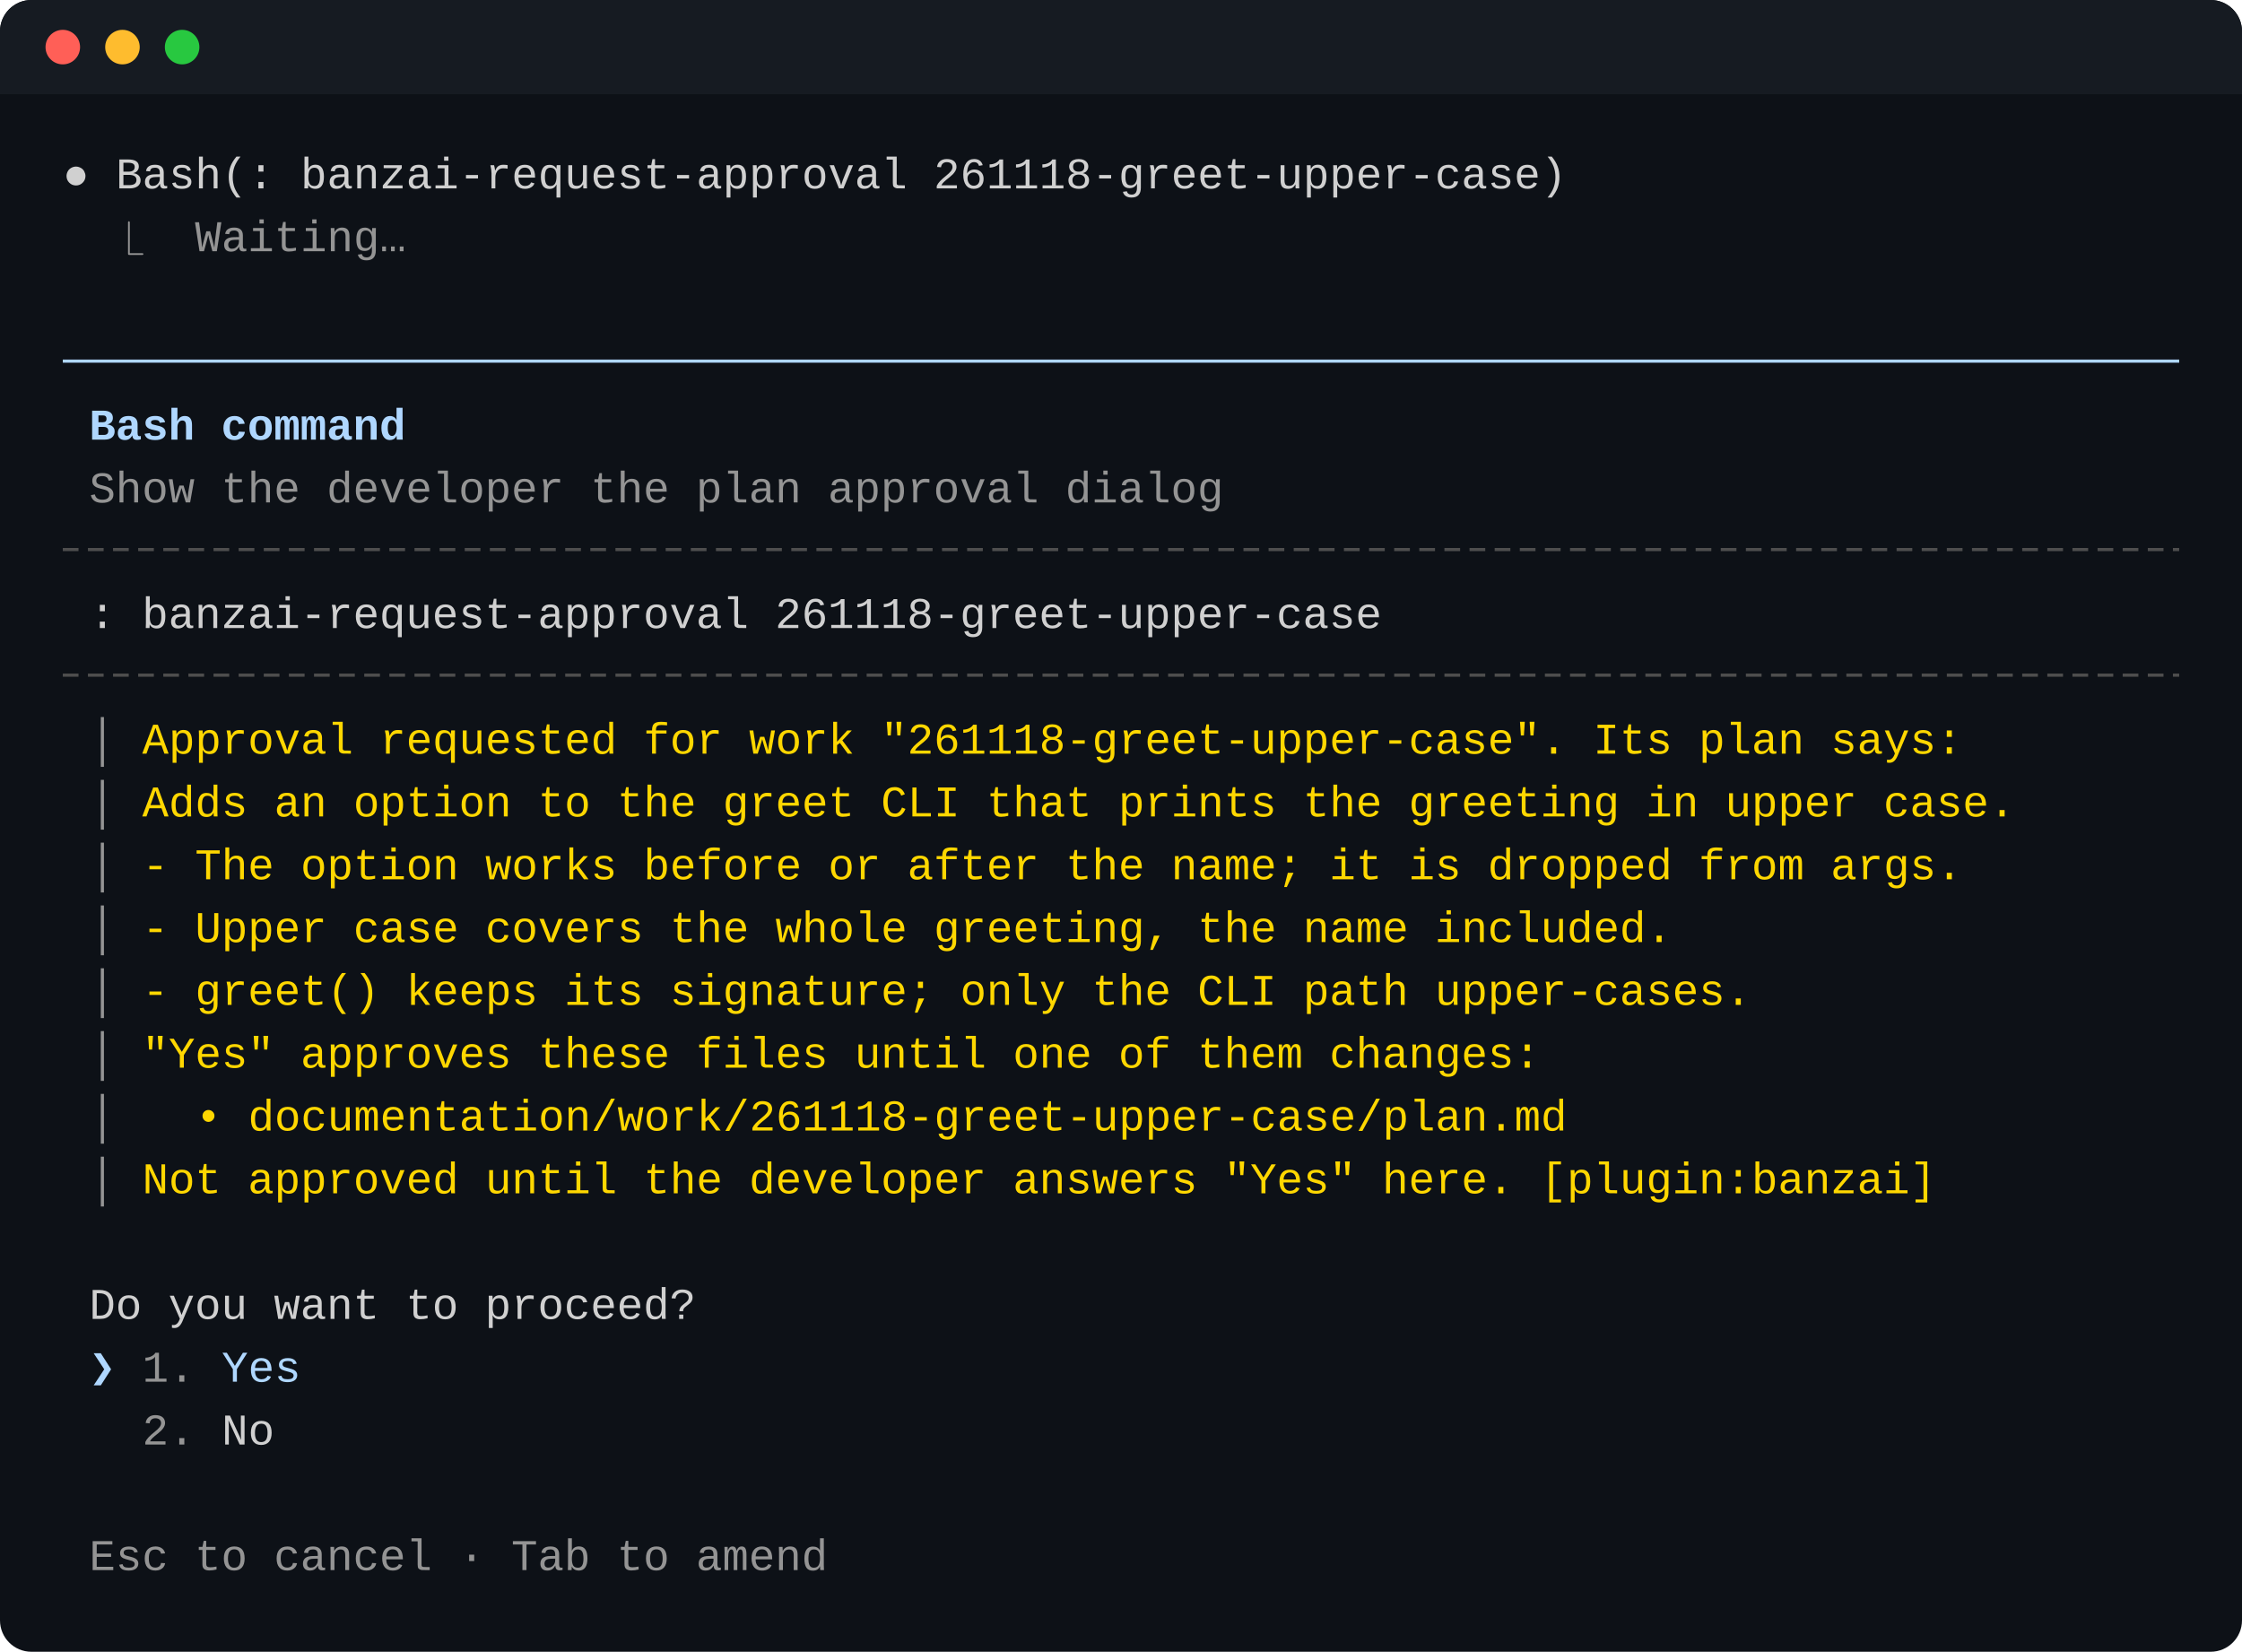
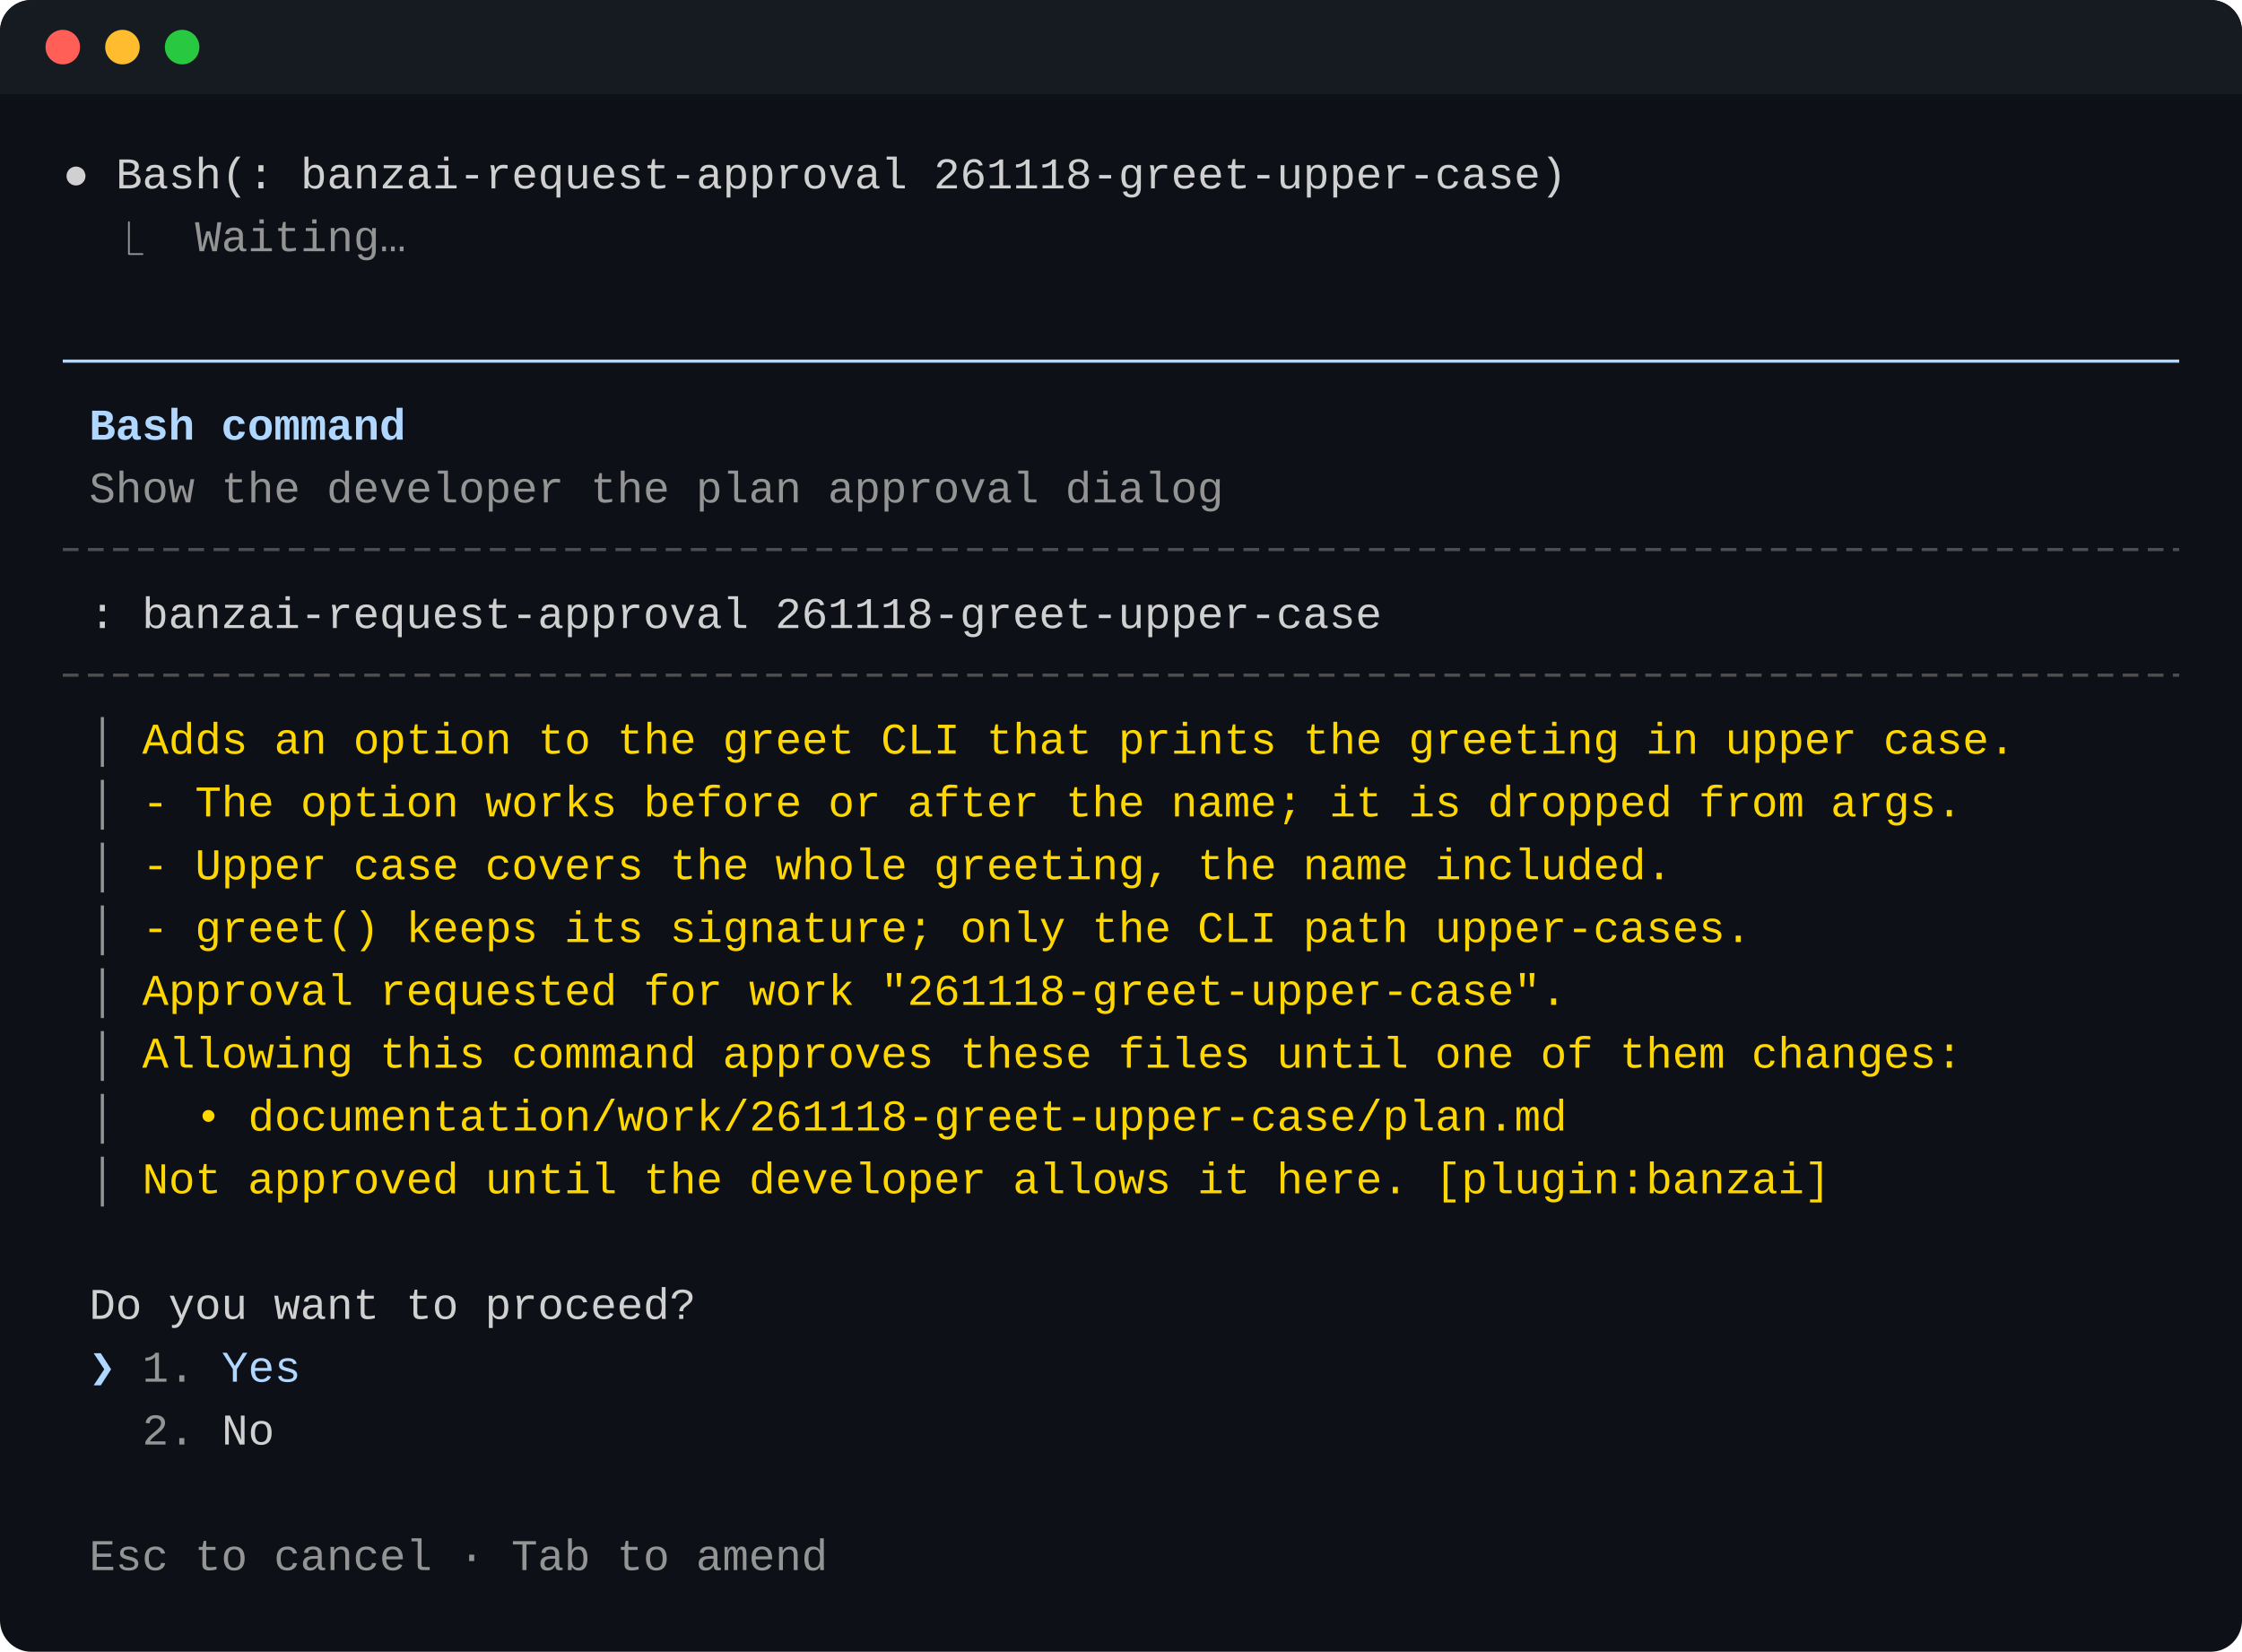
<svg xmlns="http://www.w3.org/2000/svg" viewBox="0 0 714 526" width="714" height="526" role="img" aria-labelledby="t d">
  <rect width="714" height="526" rx="10" fill="#0d1117" />
  <path d="M0 10a10 10 0 0 1 10-10h694a10 10 0 0 1 10 10v20H0z" fill="#161b22" />
  <circle cx="20" cy="15" r="5.5" fill="#ff5f57" />
  <circle cx="39" cy="15" r="5.5" fill="#febc2e" />
  <circle cx="58" cy="15" r="5.5" fill="#28c840" />
  <g font-family="ui-monospace, SFMono-Regular, Menlo, Consolas, 'Liberation Mono', monospace" font-size="14" xml:space="preserve">
    <text x="20.0" y="60" fill="#d0d0d0">●</text>
    <text x="36.9" y="60" fill="#d0d0d0">Bash(: banzai-request-approval 261118-greet-upper-case)</text>
    <text x="36.9" y="80" fill="#949494">⎿  Waiting…</text>
    <line x1="20" x2="694" y1="115" y2="115" stroke="#afd7ff" stroke-width="1" />
    <text x="28.4" y="140" fill="#afd7ff" font-weight="bold">Bash command</text>
    <text x="28.4" y="160" fill="#949494">Show the developer the plan approval dialog</text>
    <line x1="20" x2="694" y1="175" y2="175" stroke="#4e4e4e" stroke-width="1" stroke-dasharray="5 3" />
    <text x="28.4" y="200" fill="#d0d0d0">: banzai-request-approval 261118-greet-upper-case</text>
    <line x1="20" x2="694" y1="215" y2="215" stroke="#4e4e4e" stroke-width="1" stroke-dasharray="5 3" />
    <text x="28.4" y="240" fill="#949494">│</text>
-     <text x="45.3" y="240" fill="#ffd700">Approval requested for work "261118-greet-upper-case". Its plan says:</text>
+     <text x="45.3" y="240" fill="#ffd700">Adds an option to the greet CLI that prints the greeting in upper case.</text>
    <text x="28.4" y="260" fill="#949494">│</text>
-     <text x="45.3" y="260" fill="#ffd700">Adds an option to the greet CLI that prints the greeting in upper case.</text>
+     <text x="45.3" y="260" fill="#ffd700">- The option works before or after the name; it is dropped from args.</text>
    <text x="28.4" y="280" fill="#949494">│</text>
-     <text x="45.3" y="280" fill="#ffd700">- The option works before or after the name; it is dropped from args.</text>
+     <text x="45.3" y="280" fill="#ffd700">- Upper case covers the whole greeting, the name included.</text>
    <text x="28.4" y="300" fill="#949494">│</text>
-     <text x="45.3" y="300" fill="#ffd700">- Upper case covers the whole greeting, the name included.</text>
+     <text x="45.3" y="300" fill="#ffd700">- greet() keeps its signature; only the CLI path upper-cases.</text>
    <text x="28.4" y="320" fill="#949494">│</text>
-     <text x="45.3" y="320" fill="#ffd700">- greet() keeps its signature; only the CLI path upper-cases.</text>
+     <text x="45.3" y="320" fill="#ffd700">Approval requested for work "261118-greet-upper-case".</text>
    <text x="28.4" y="340" fill="#949494">│</text>
-     <text x="45.3" y="340" fill="#ffd700">"Yes" approves these files until one of them changes:</text>
+     <text x="45.3" y="340" fill="#ffd700">Allowing this command approves these files until one of them changes:</text>
    <text x="28.4" y="360" fill="#949494">│</text>
    <text x="62.2" y="360" fill="#ffd700">• documentation/work/261118-greet-upper-case/plan.md</text>
    <text x="28.4" y="380" fill="#949494">│</text>
-     <text x="45.3" y="380" fill="#ffd700">Not approved until the developer answers "Yes" here. <tspan opacity="0.6">[plugin:banzai]</tspan>
+     <text x="45.3" y="380" fill="#ffd700">Not approved until the developer allows it here. <tspan opacity="0.6">[plugin:banzai]</tspan>
    </text>
    <text x="28.4" y="420" fill="#d0d0d0">Do you want to proceed?</text>
    <text x="28.4" y="440" fill="#afd7ff">❯</text>
    <text x="45.3" y="440" fill="#949494">1.</text>
    <text x="70.6" y="440" fill="#afd7ff">Yes</text>
    <text x="45.3" y="460" fill="#949494">2.</text>
    <text x="70.6" y="460" fill="#d0d0d0">No</text>
    <text x="28.4" y="500" fill="#949494">Esc to cancel · Tab to amend</text>
  </g>
</svg>
